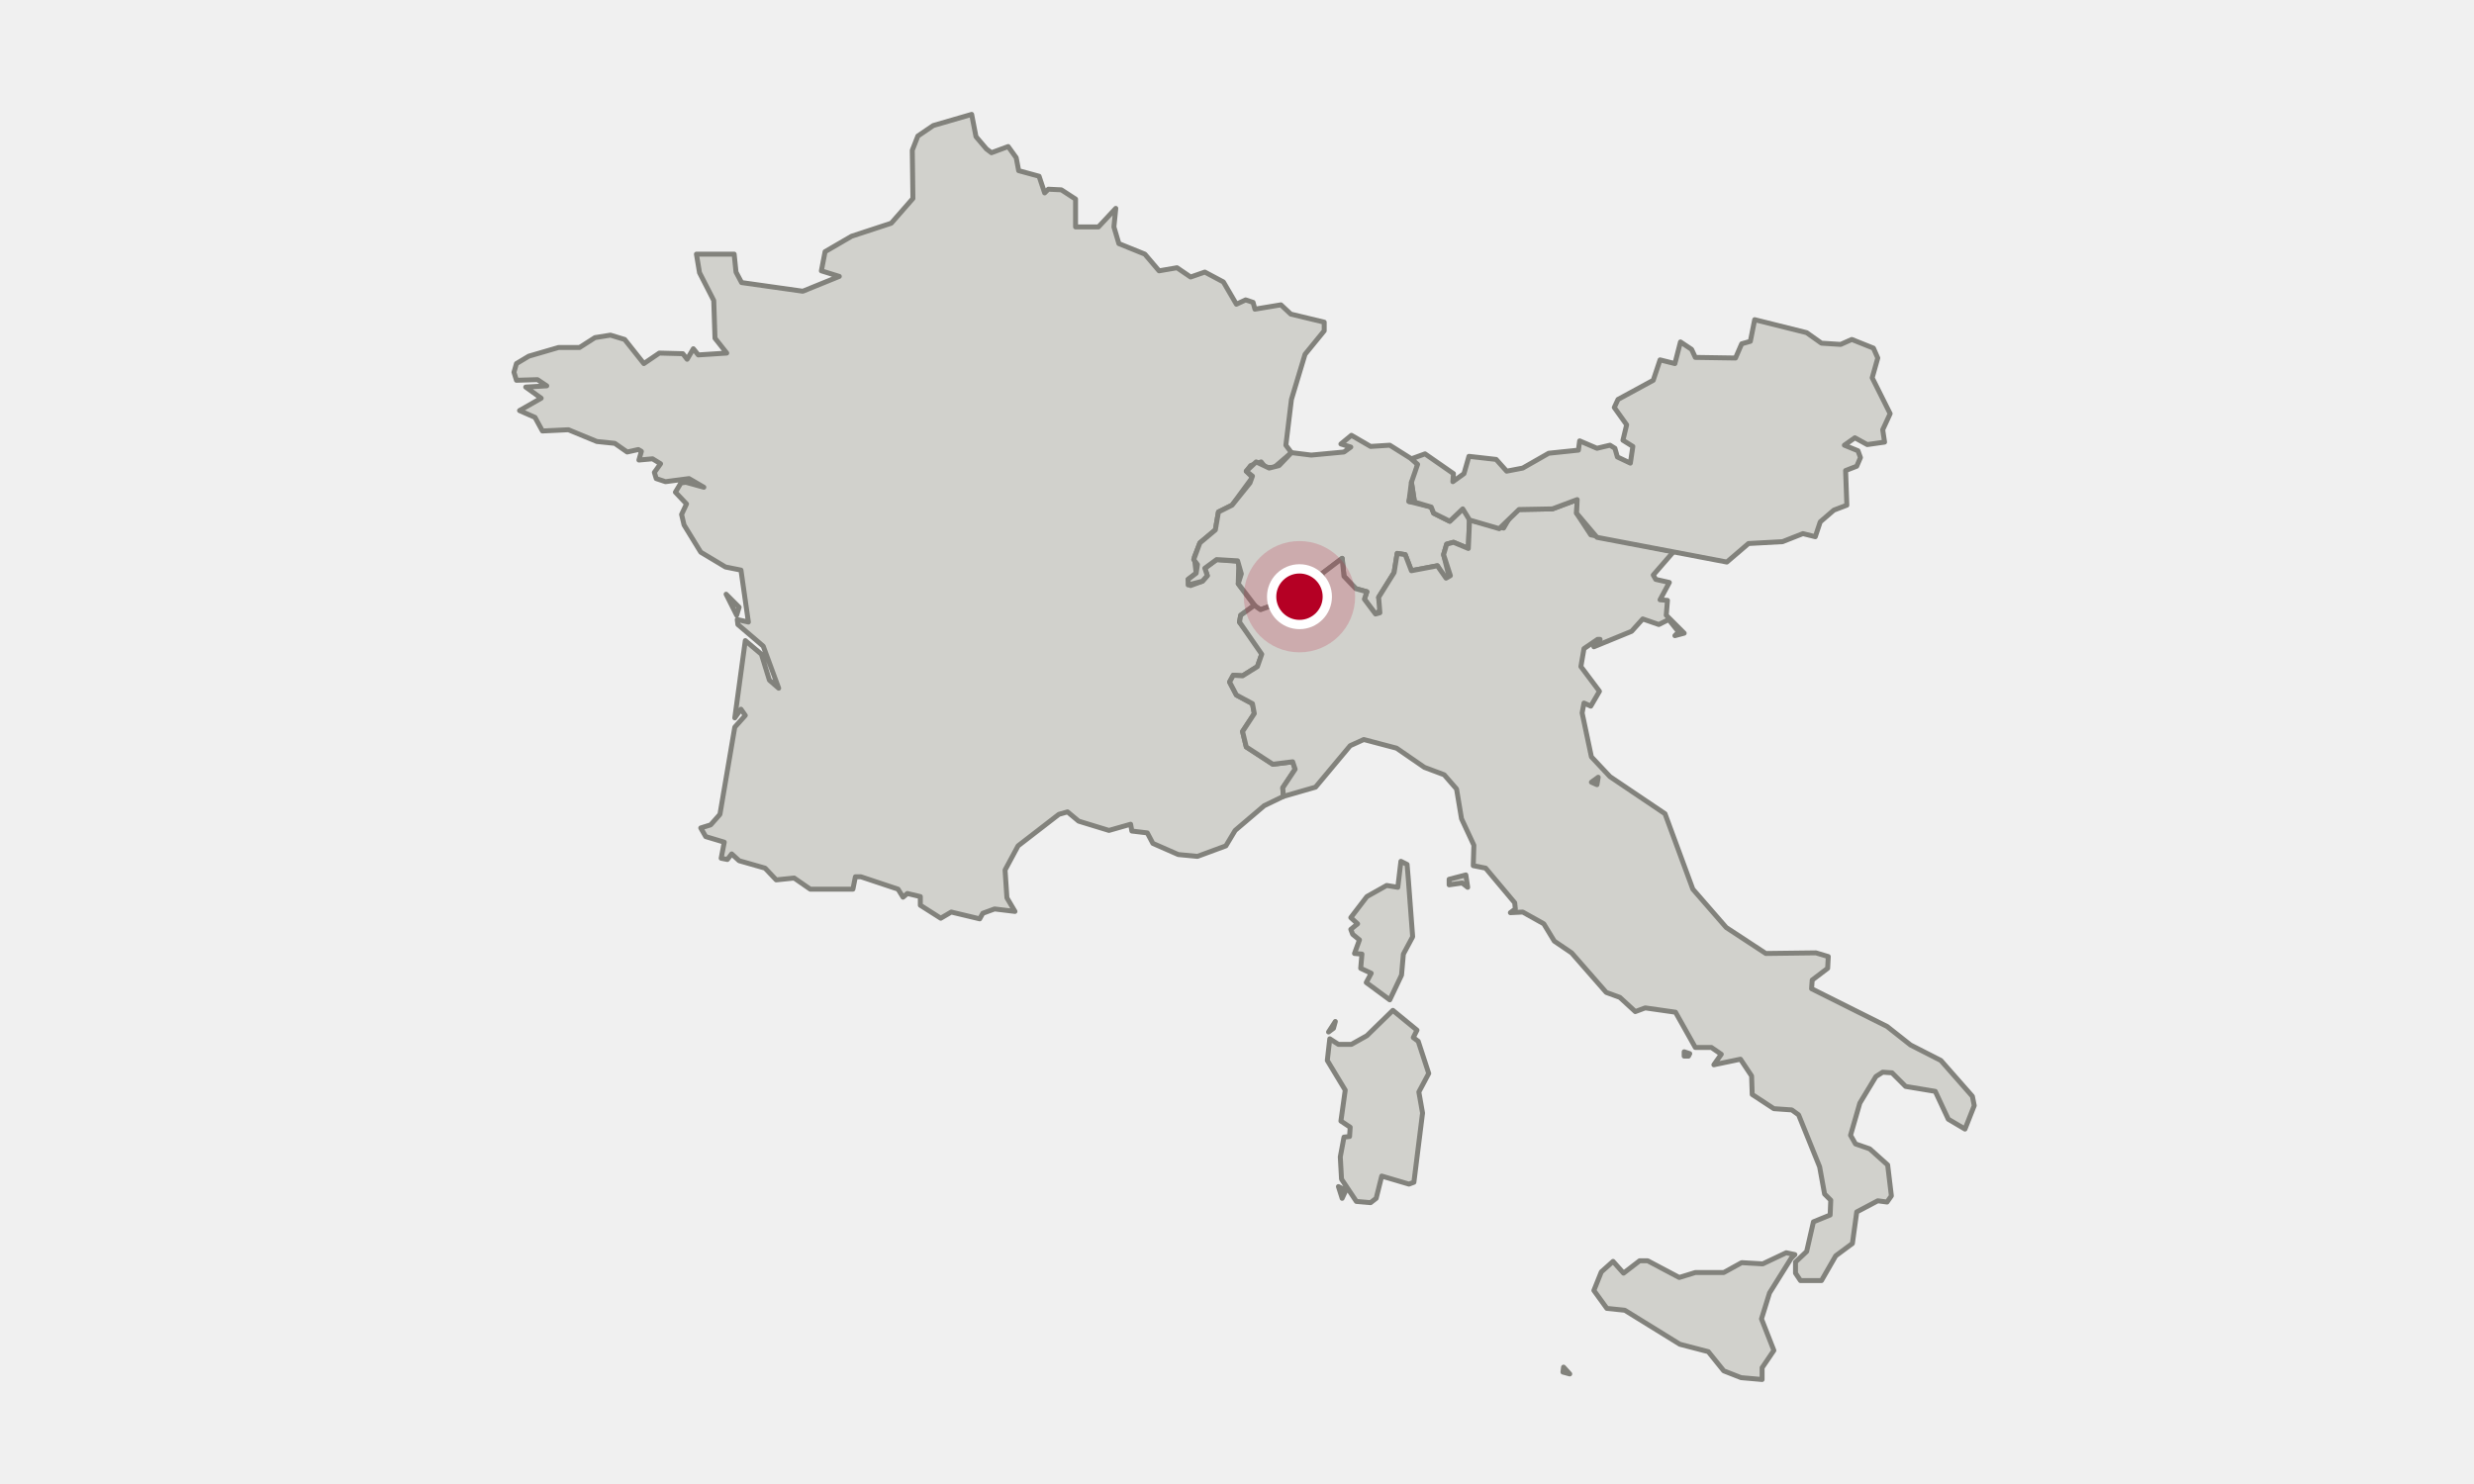
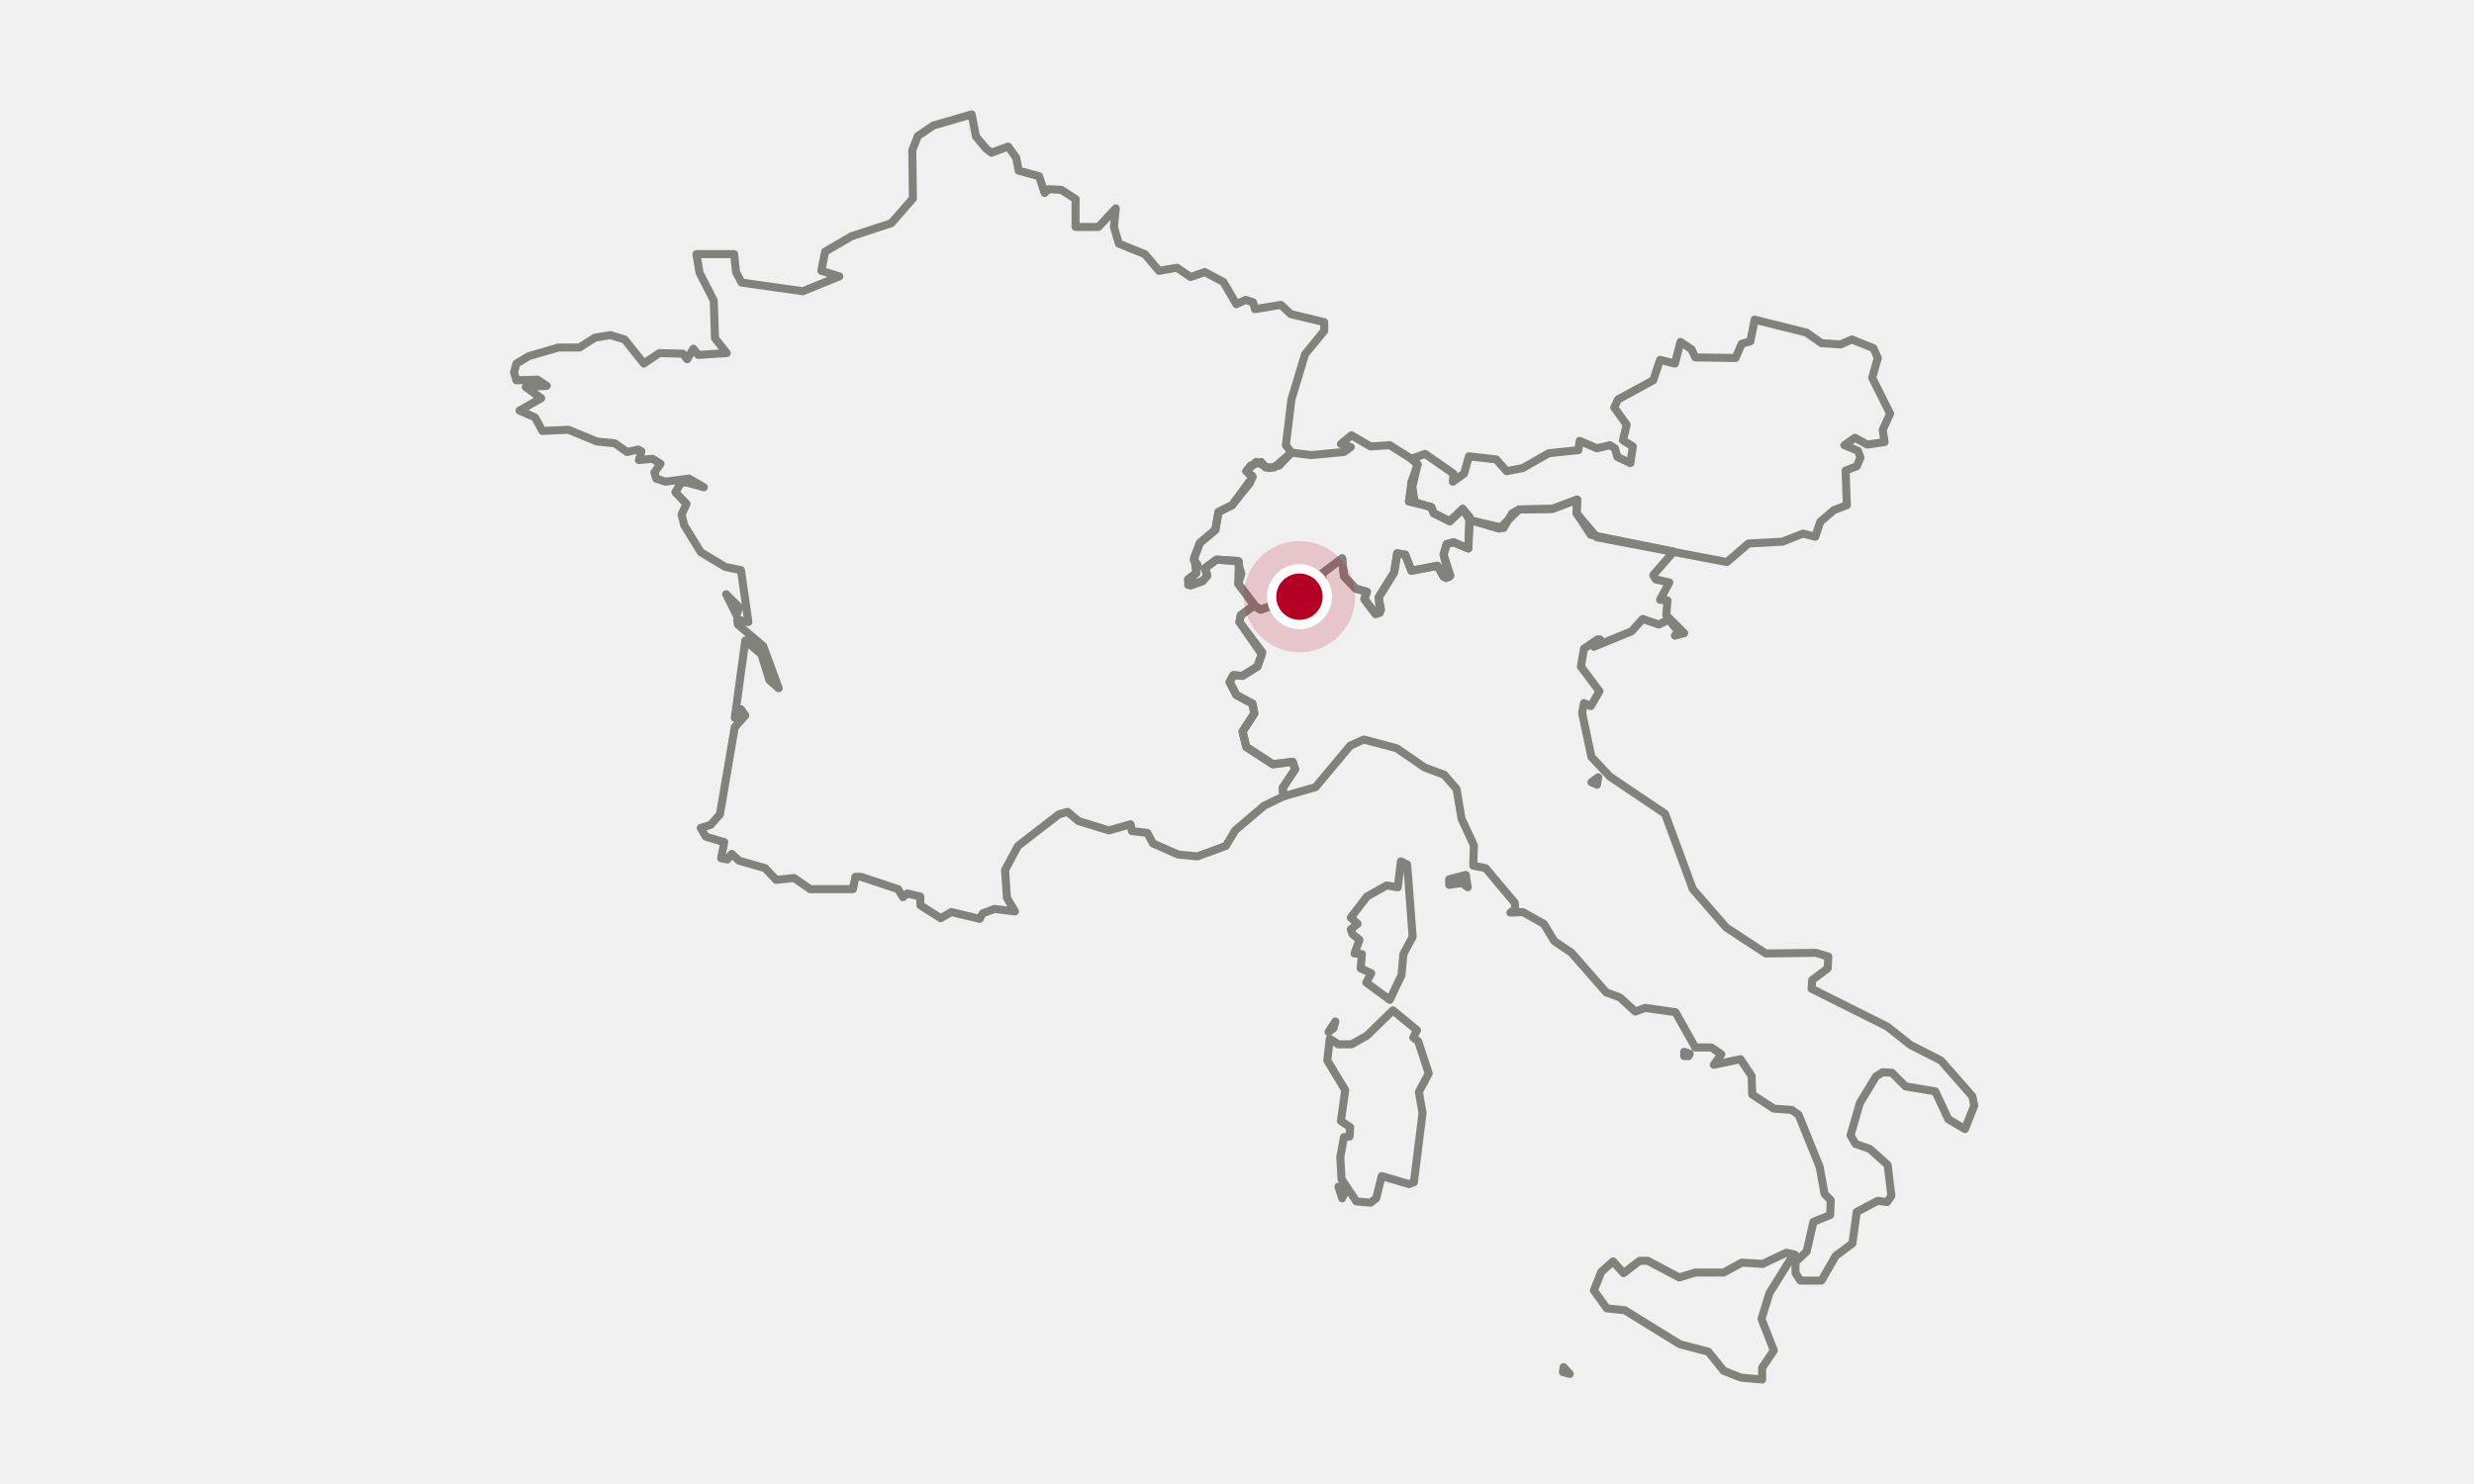
<svg xmlns="http://www.w3.org/2000/svg" width="400" height="240" viewBox="0 0 400 240">
-   <g fill="#d1d1cc" stroke="#82827c" stroke-width=".8" stroke-linejoin="round" fill-rule="evenodd">
+   <g fill="none" stroke="#82827c" stroke-width="1.3" stroke-linejoin="round" fill-rule="evenodd">
    <path data-country="FRA" d="M227.7,142.2 228.4,151.5 226.9,154.3 226.6,157.7 224.7,161.7 220.9,158.9 221.7,157.4 220,156.6 220.2,154.3 219,154.2 219.8,152 218.7,151.1 218.4,150.3 219.5,149.4 218.4,148.4 221,145 224.2,143.2 226,143.5 226.5,139.3 227.5,139.8 227.7,142.2ZM208.8,73.2 206,75.6 204.6,75.6 203.9,74.7 202.2,75.3 201.5,76.2 202.5,77.2 199.2,81.7 197,82.8 196.5,85.7 194,87.8 193.1,90.1 193.4,92.7 192.1,93.7 192.5,94.7 194.4,94 195.2,93.1 194.8,91.9 196.7,90.5 200.3,90.8 200.2,94.4 202.8,97.9 200.6,99.5 200.4,100.6 204.1,105.5 203.3,107.8 200.9,109.3 199.4,109.2 198.8,110.3 199.9,112.4 202.5,113.8 202.8,115.4 200.9,118.3 201.5,120.8 205.8,123.6 209,123.2 209.4,124.4 207.4,127.4 207.5,128.8 204.4,130.3 199.7,134.3 198.2,136.8 193.6,138.5 190.5,138.2 186.4,136.4 185.5,134.7 183,134.4 182.8,133.3 179.3,134.3 174.4,132.8 172.6,131.3 171.2,131.7 164.6,136.8 162.5,140.7 162.8,145.2 164.1,147.4 160.8,147 158.9,147.7 158.4,148.6 153.8,147.5 152.1,148.5 148.8,146.4 148.8,145 146.7,144.5 146,145.1 145.2,143.8 139.2,141.8 138.3,141.8 137.9,143.8 131,143.8 128.4,142 125.5,142.3 123.7,140.4 119.5,139.2 118.3,138.1 117.6,139 116.6,138.8 117.1,136.2 114.1,135.3 113.3,133.9 114.9,133.4 116.4,131.7 118.8,117.6 120.5,115.7 119.8,114.7 118.8,116.1 120.5,103.6 123.1,105.8 124.4,110 125.9,111.3 123.4,104.5 119.3,101 119.2,100.2 121,100.6 119.8,92.2 117.3,91.7 113.3,89.3 110.6,84.9 110.2,83.2 111,81.5 109.2,79.6 110.1,78.1 110.9,78 113.8,78.8 111.4,77.4 107.6,77.9 106.1,77.4 105.8,76.4 106.8,75 105.5,74.2 103.3,74.4 103.7,73 103.2,72.7 101.4,73.1 99.4,71.7 96.5,71.4 91.9,69.5 87.7,69.7 86.5,67.5 84,66.4 87.5,64.4 85,62.6 88.4,62.4 86.9,61.4 83.5,61.5 83.1,60.2 83.5,58.8 85.5,57.6 90.3,56.2 93.7,56.2 96.2,54.6 98.7,54.2 101,54.9 104.1,58.8 106.6,57.1 110.4,57.2 111.1,58.1 112.1,56.4 112.9,57.4 117.5,57.1 115.6,54.7 115.4,48.6 113.1,44.1 112.6,41.1 118.7,41.1 119,44 119.9,45.7 129.8,47.1 135.7,44.7 132.8,43.8 133.4,40.7 137.7,38.2 144.1,36.1 147.6,32.1 147.5,24.3 148.4,22 150.9,20.3 157.1,18.5 157.8,22.1 159.5,24.1 160.3,24.7 163,23.7 164.3,25.5 164.7,27.6 168,28.5 168.9,31.2 169.5,30.6 171.6,30.7 173.9,32.2 173.9,36.7 177.6,36.7 180.4,33.7 180.1,36.7 180.9,39.4 185.1,41.1 187.4,43.8 190.3,43.3 192.5,44.8 194.8,44 197.8,45.6 199.9,49.2 201.4,48.5 202.6,48.9 202.9,50 207.1,49.3 208.7,50.8 214.1,52.1 214.1,53.5 211,57.3 208.8,64.6 207.9,72 208.8,73.2ZM119.5,98.2 119.1,99.5 117.4,96.1 119.5,98.2Z" />
    <path data-country="CHE" d="M228.2,74.2 229.2,75.1 227.8,81.1 231.4,82 231.8,83 234.4,84.3 236.5,82.3 237.6,83.6 237.4,88.7 235,87.7 233.9,88 233.4,89.7 234.3,93.3 233.4,93.3 232.4,91.5 228.2,92.3 227.2,89.7 225.9,89.5 225.4,92.6 222.9,96.6 223.3,98.6 222.4,99.3 220.6,96.9 221,95.7 219.2,95.2 217.3,93.2 217,90.3 213.7,92.8 214,94.5 212.6,96.6 210.5,98 208,97.1 203.8,98.6 203.1,98.2 200.2,94.4 200.7,92.8 200.1,90.7 196.7,90.5 194.8,91.9 195.2,93.1 194.4,94 192.1,94.6 192.1,93.7 193.4,92.7 193.6,91.3 193,90.5 194,87.8 196.5,85.7 197,82.8 199.2,81.7 202.1,78.1 202.5,77 201.5,76.2 203.1,74.7 205.2,75.7 206.8,75.3 208.8,73.2 212,73.6 217.3,73.1 218.4,72.3 216.8,71.8 218.5,70.4 221.6,72.2 224.7,72 228.2,74.2Z" />
    <path data-country="ITA" d="M202.8,97.9 203.8,98.6 208,97.1 210.5,98 212.6,96.6 214,94.5 213.7,92.8 217,90.3 217.3,93.2 219.2,95.2 221,95.7 220.6,96.9 222.4,99.3 223.1,99.1 222.9,96.6 225.4,92.6 225.9,89.5 227.2,89.7 228.2,92.3 232.4,91.5 233.8,93.5 234.5,93.1 233.4,89.7 233.9,88 235,87.7 237.4,88.7 237.6,84.1 243.1,85.4 244.5,83 245.6,82.4 251,82.3 255,80.8 254.9,83 257.2,86.5 270.6,89.2 267.3,93 267.7,93.7 269.9,94.2 268.4,97 269.6,97.1 269.4,99.5 272.3,102.4 270.8,102.8 271.4,102.2 269.8,100.2 268.2,101 265.6,100.1 263.8,102.1 257.7,104.6 258.7,103.4 258.3,103.4 256.1,104.9 255.6,107.8 258.6,111.8 257.2,114.2 256.1,113.7 255.8,115.3 257.3,122.4 260.3,125.6 269.2,131.6 273.7,143.8 279.1,150 285.5,154.2 293.6,154.1 295.6,154.7 295.5,156.6 293,158.5 292.9,159.9 305.1,166 308.9,169 313.8,171.5 318.9,177.3 319.2,178.8 317.7,182.6 315,181 312.9,176.5 308.1,175.7 305.9,173.5 304.4,173.4 303.3,174.1 300.7,178.4 299.2,183.6 300,185 302.3,185.8 305.2,188.4 305.8,193.4 305.1,194.4 303.6,194.2 300.2,196 299.5,201.1 296.8,203.1 294.5,207.1 291.1,207.1 290.3,205.9 290.3,204.1 292.1,202.4 293.2,197.6 295.9,196.5 296,194.1 295,193.1 294.2,188.7 290.8,180.3 289.7,179.5 286.8,179.3 283.3,177 283.2,174 281.4,171.3 277.1,172.2 278.3,170.5 276.7,169.4 274.1,169.4 270.9,163.7 266,163 264.4,163.6 261.9,161.3 259.7,160.5 254.1,154.1 251.3,152.2 249.6,149.4 246.2,147.5 244.2,147.6 245,147 244.9,146 240.2,140.4 238.2,140 238.3,136.7 236.3,132.4 235.5,127.6 233.5,125.3 230.3,124.1 225.8,121 220.5,119.6 218.3,120.6 212.7,127.3 207.5,128.8 207.4,127.4 209.4,124.4 209,123.2 205.8,123.6 201.5,120.8 200.9,118.3 202.8,115.4 202.5,113.8 199.9,112.4 198.8,110.3 199.4,109.2 200.9,109.3 203.3,107.8 204,105.8 200.4,100.6 200.6,99.5 202.8,97.9ZM258.2,126.9 258.4,125.7 257.3,126.5 258.2,126.9ZM237,141.5 237.3,143.5 236.4,142.8 234.3,143.1 234.3,142.2 237,141.5ZM273,170.8 272.3,170.8 272.3,170.1 273.2,170.4 273,170.8ZM253.8,222.2 252.7,221.9 252.8,221.1 253.8,222.2ZM289.6,203.5 286.1,209.1 284.8,213.3 286.8,218.4 284.9,221.2 284.9,223.1 281.5,222.8 278.7,221.7 276.2,218.6 271.6,217.4 262.7,211.9 259.8,211.6 257.7,208.7 258.9,205.7 260.8,204 262.5,205.9 265.1,203.9 266.4,203.9 271.5,206.6 274.1,205.8 278.7,205.8 281.6,204.2 285,204.4 288.8,202.6 290.2,202.9 289.6,203.5ZM229.3,168.4 231,173.6 229.4,176.6 230,180 228.6,191.2 227.8,191.5 223.4,190.2 222.5,193.8 221.6,194.5 219.3,194.3 216.9,190.7 216.7,187.1 217.3,183.9 218.2,183.8 218.3,182.3 216.8,181.3 217.5,176.3 214.6,171.5 215,168 216.4,168.9 218.5,168.9 221,167.5 225.2,163.4 229.1,166.6 228.5,167.8 229.3,168.4ZM217.6,192.5 217,193.8 216.4,191.9 217.6,192.5ZM215.6,166.3 214.8,166.9 215.9,165.2 215.6,166.3Z" />
    <path data-country="AUT" d="M228.2,78 229.2,75.1 228.2,74.2 230.4,73.4 235,76.6 234.9,77.9 236.7,76.6 237.5,73.8 241.9,74.3 243.6,76.2 246.2,75.7 250.4,73.3 255.2,72.8 255.4,71.3 258.2,72.5 260.3,72 261.1,72.5 261.5,73.9 263.6,74.9 264,72.2 262.4,71.2 263,68.7 261,65.9 261.6,64.6 267.3,61.5 268.4,58.2 270.8,58.8 271.7,55.3 273.5,56.5 274.1,57.8 280.6,57.9 281.6,55.6 283,55.2 283.7,51.7 292.1,53.8 294.5,55.5 297.6,55.7 299.4,54.9 302.9,56.3 303.6,57.9 302.7,61.1 305.6,66.9 304.4,69.5 304.7,71.5 301.9,71.9 299.9,70.8 298.2,72 300.4,72.9 300.8,74 300.2,75.4 298.4,76.1 298.6,81.7 296.5,82.5 294.3,84.4 293.5,86.8 291.5,86.3 288.2,87.6 282.7,87.9 279.2,90.9 258.2,86.9 254.9,83 255,80.8 251,82.3 245.6,82.4 242.4,85.5 237.6,84.1 236.5,82.3 234.4,84.3 231.8,83 231.4,82 228.7,81.2 228.2,78Z" />
    <path data-country="LIE" d="M228.7,81.2 227.8,81.1 228.2,78 228.7,81.2Z" />
  </g>
  <g data-coordinates="7.749,46.02">
    <circle cx="210.1" cy="96.5" r="9" fill="#b50024" opacity=".18" />
    <circle cx="210.1" cy="96.5" r="4.5" fill="#b50024" stroke="#fff" stroke-width="1.5" />
  </g>
</svg>
